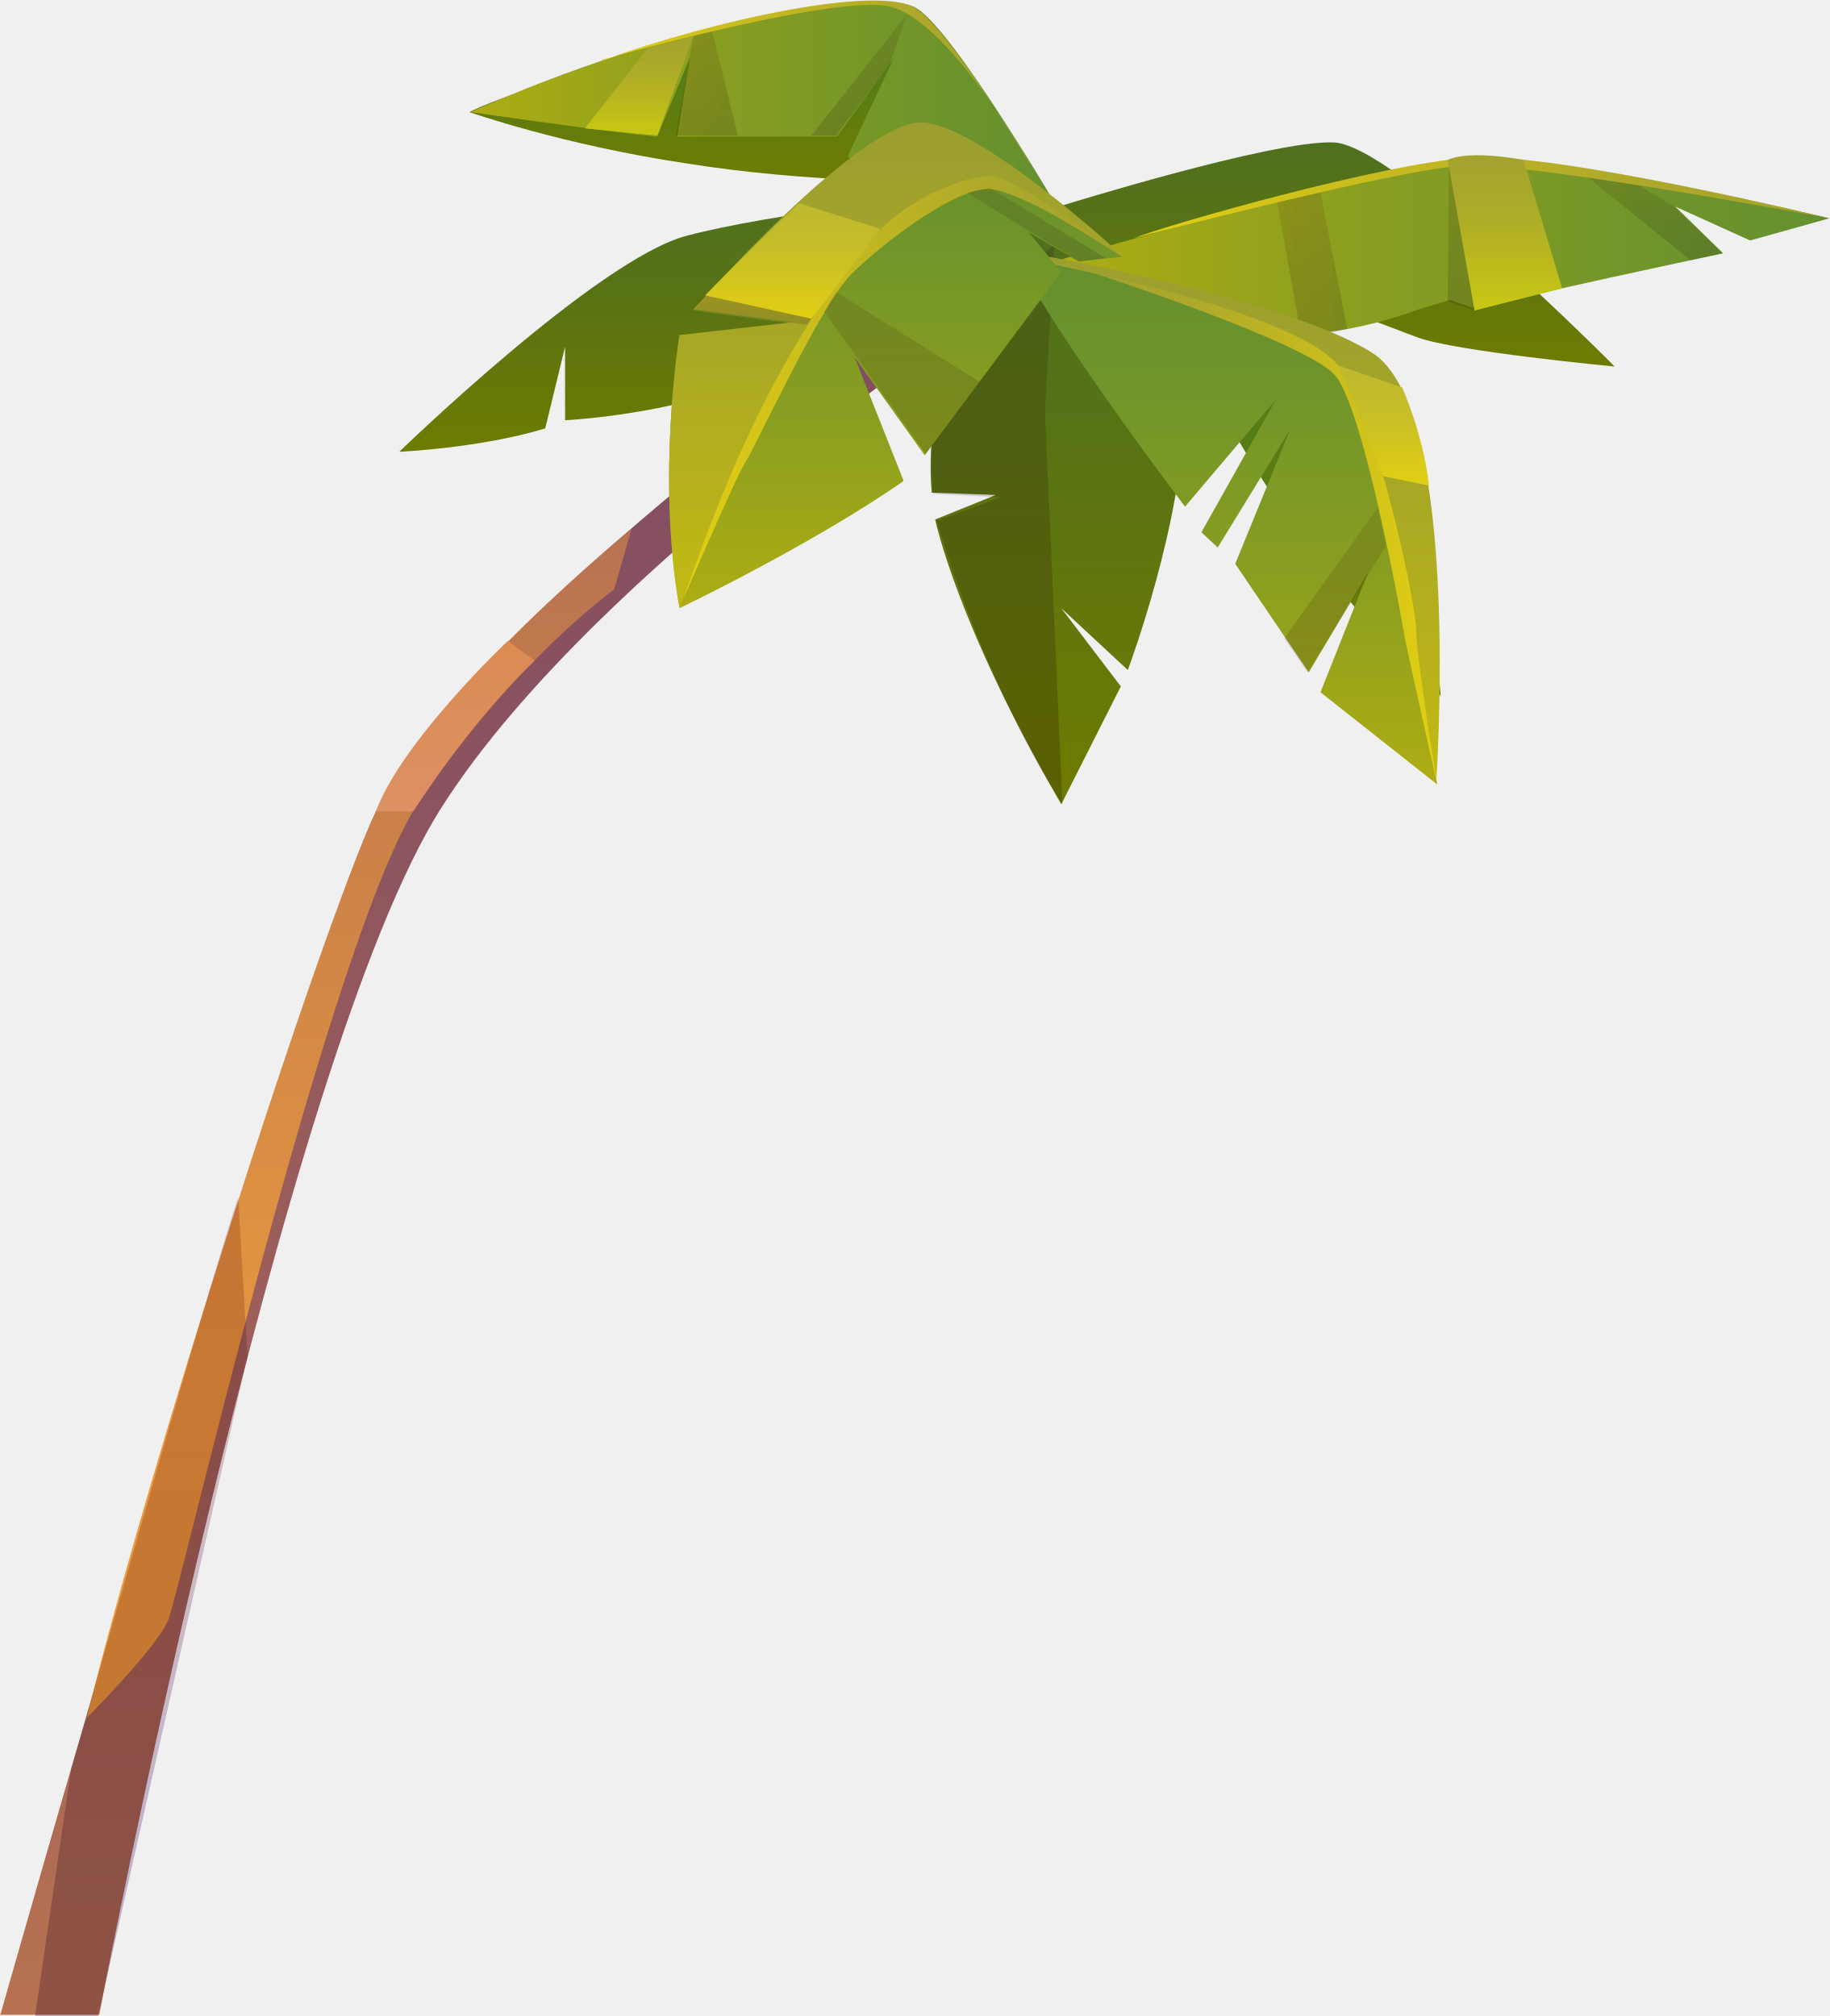
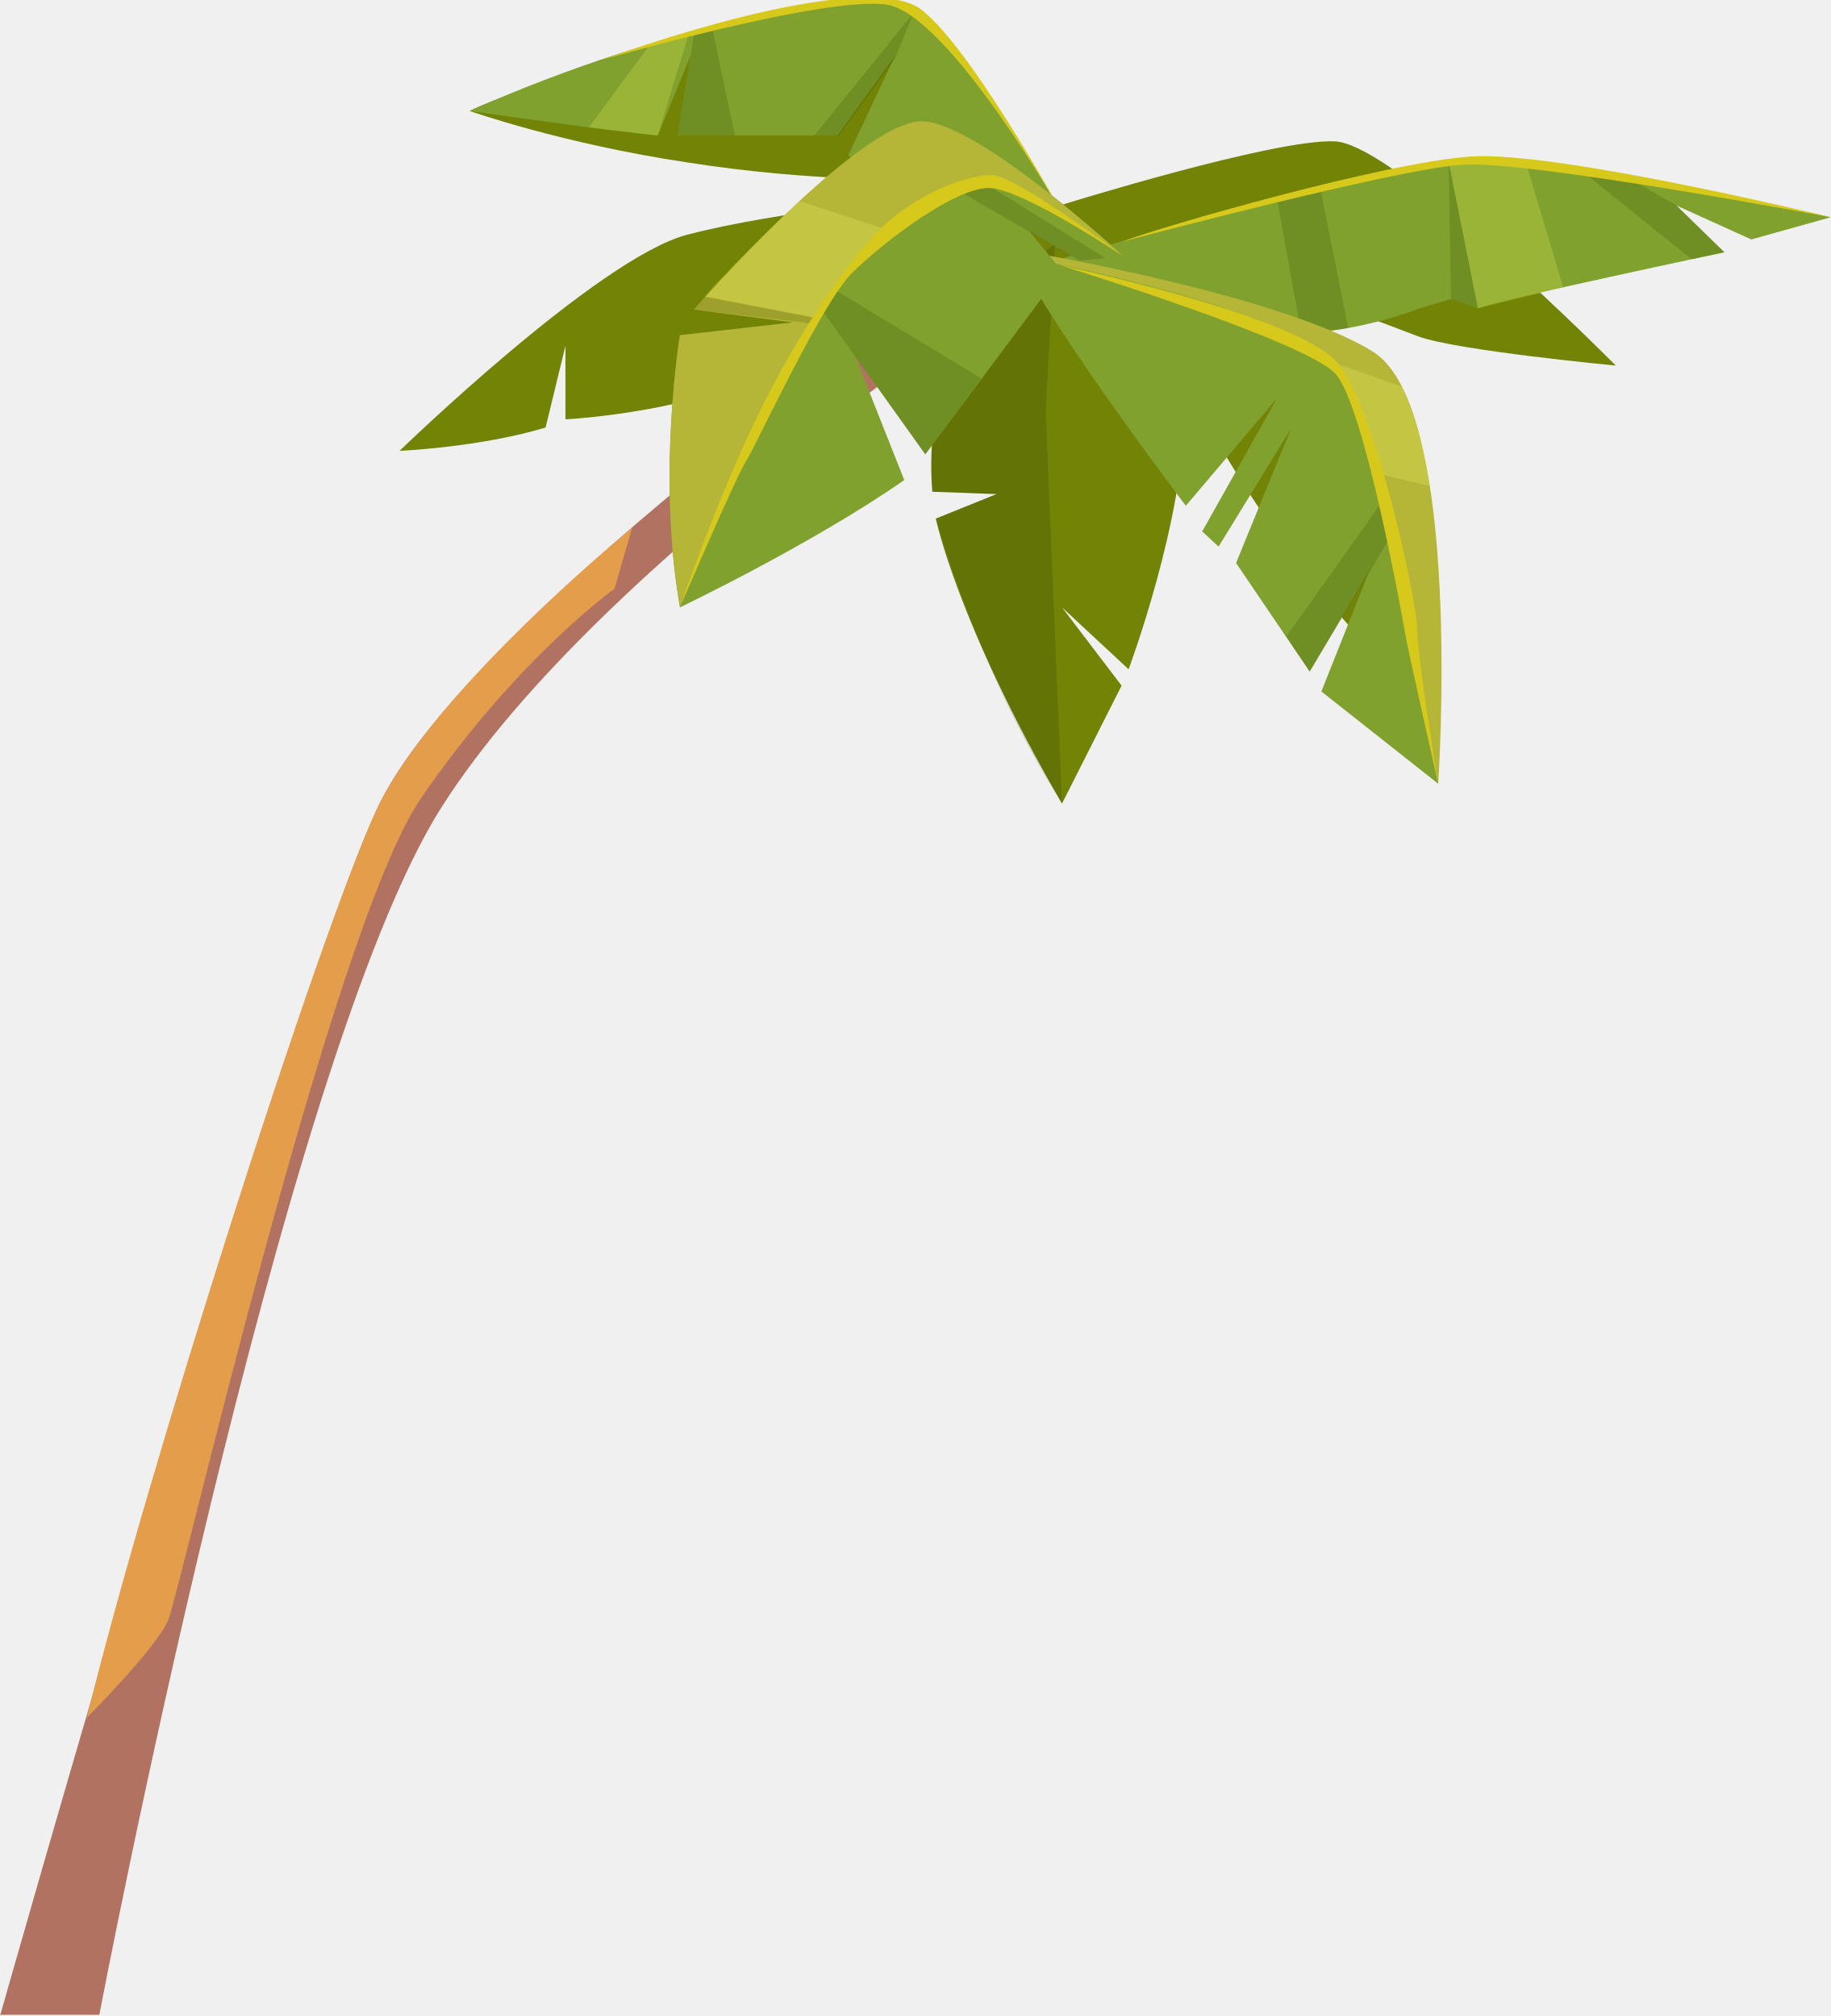
- <svg xmlns="http://www.w3.org/2000/svg" xmlns:xlink="http://www.w3.org/1999/xlink" version="1.1" viewBox="0 0 156.7 172.7">
+ <svg xmlns="http://www.w3.org/2000/svg" version="1.1" viewBox="0 0 156.7 172.6">
  <defs>
    <style>
-       .palm-shade-9 {
-         fill: url(#palm03-shade-gradient-10);
+       .cls-1 {
+         fill: #fff;
+         mix-blend-mode: overlay;
      }
-       .palm-shade-9, .palm-shade-10, .palm-shade-8, .palm-shade-4, .palm-shade-5, .palm-shade-3, .palm-shade-7, .palm-shade-6, .palm-shade {
-         opacity: .5;
+ 
+       .cls-1, .cls-2 {
+         opacity: .2;
      }
-       .palm-shade-9, .palm-shade-10, .palm-shade-8, .palm-shade-4, .palm-shade-5, .palm-shade-3, .palm-shade-7, .palm-shade-6, .palm-shade, .palm-shade-2, .palm-trunk-shade {
+ 
+       .cls-3, .cls-2 {
+         isolation: isolate;
+       }
+ 
+       .cls-4 {
+         fill: #e39d4b;
+       }
+ 
+       .cls-5 {
+         fill: #80a12d;
+       }
+ 
+       .cls-6 {
+         fill: #b17261;
+       }
+ 
+       .cls-7 {
+         fill: #738306;
+       }
+ 
+       .cls-2 {
+         fill: #586504;
        mix-blend-mode: multiply;
      }
-       .palm-shade-10 {
-         fill: url(#palm03-shade-gradient-11);
+ 
+       .cls-8 {
+         fill: #b5b638;
      }
-       .palm-leaf-3 {
-         fill: url(#palm03-leaf-gradient-3);
-       }
-       .palm-leaf-4 {
-         fill: url(#palm03-leaf-gradient-4);
-       }
-       .palm-leaf-2 {
-         fill: url(#palm03-leaf-gradient-2);
-       }
-       .palm-shade-8 {
-         fill: url(#palm03-shade-gradient-9);
-       }
-       .palm-shade-4 {
-         fill: url(#palm03-shade-gradient-5);
-       }
-       .palm-shade-5 {
-         fill: url(#palm03-shade-gradient-6);
-       }
-       .palm-shade-3 {
-         fill: url(#palm03-shade-gradient-4);
-       }
-       .palm-shade-7 {
-         fill: url(#palm03-shade-gradient-8);
-       }
-       .palm-shade-6 {
-         fill: url(#palm03-shade-gradient-7);
-       }
-       .palm-shade {
-         fill: url(#palm03-shade-gradient-2);
-       }
-       .palm-mid-left {
-         fill: url(#palm03-mid-left-gradient);
-       }
-       .palm-leaf-lighter {
-         fill: url(#palm03-leaf-lighter-gradient);
-       }
-       .palm-mid-right {
-         fill: url(#palm03-mid-right-gradient);
-       }
-       .palm-trunk-light {
-         fill: url(#palm03-trunk-light-gradient);
-       }
-       .palm-leaf-dark-3 {
-         fill: url(#palm03-leaf-dark-gradient-3);
-       }
-       .palm-leaf-dark {
-         fill: url(#palm03-leaf-dark-gradient);
-       }
-       .palm-trunk-light-up {
-         fill: url(#palm03-trunk-light-up-gradient);
-       }
-       .palm-leaf-light {
-         fill: url(#palm03-leaf-light-gradient );
-       }
-       .palm-mid-left-4 {
-         fill: url(#palm03-mid-left-gradient-4);
-       }
-       .palm-trunk-dark {
-         fill: url(#palm03-trunk-dark-gradient);
-       }
-       .palm-leaf {
-         fill: url(#palm03-leaf-gradient);
-       }
-       .palm-leaf-light-2 {
-         fill: url(#palm03-leaf-light-gradient-2);
-       }
-       .palm-leaf-dark-2 {
-         fill: url(#palm03-leaf-dark-gradient-2);
-       }
-       .palm-leaf-dark-5 {
-         fill: url(#palm03-leaf-dark-gradient-5);
-       }
-       .palm-mid-left-5 {
-         fill: url(#palm03-mid-left-gradient-5);
-       }
-       .palm-mid-left-3 {
-         fill: url(#palm03-mid-left-gradient-3);
-       }
-       .palm-mid-left-2 {
-         fill: url(#palm03-mid-left-gradient-2);
-       }
-       .palm-leaf-lighter-2 {
-         fill: url(#palm03-leaf-lighter-gradient-2);
-       }
-       .palm-leaf-dark-4 {
-         fill: url(#palm03-leaf-dark-gradient-4 );
-       }
-       .palm-shade-2 {
-         fill: url(#palm03-shade-gradient-3);
-         opacity: .7;
-       }
-       .palm-trunk-shade {
-         fill: url(#palm03-shade-gradient);
-         opacity: .9;
+ 
+       .cls-9 {
+         fill: #d7c91c;
      }
    </style>
-     <linearGradient id="palm03-leaf-dark-gradient" x1="90.6" y1="68.9" x2="90.6" y2="19.1" gradientUnits="userSpaceOnUse">
-       <stop offset="0" stop-color="#6f7b00" />
-       <stop offset=".6" stop-color="#597314" />
-       <stop offset="1" stop-color="#4f701e" />
-     </linearGradient>
-     <linearGradient id="palm03-leaf-dark-gradient-2" x1="114.6" y1="31.3" x2="114.6" y2="12.1" xlink:href="#palm03-leaf-dark-gradient" />
-     <linearGradient id="palm03-trunk-dark-gradient" x1="44.1" y1="172.7" x2="44.1" y2="21.2" gradientUnits="userSpaceOnUse">
-       <stop offset="0" stop-color="#b87251" />
-       <stop offset=".2" stop-color="#a76656" />
-       <stop offset=".7" stop-color="#8b535f" />
-       <stop offset="1" stop-color="#814c63" />
-     </linearGradient>
-     <linearGradient id="palm03-trunk-light-gradient" x1="30.7" y1="147.3" x2="30.7" y2="45.3" gradientUnits="userSpaceOnUse">
-       <stop offset="0" stop-color="#ef9f3b" />
-       <stop offset=".3" stop-color="#e4963f" />
-       <stop offset=".8" stop-color="#c87f4a" />
-       <stop offset="1" stop-color="#b87251" />
-     </linearGradient>
-     <linearGradient id="palm03-trunk-light-up-gradient" x1="38.9" y1="69.5" x2="38.9" y2="54.9" gradientUnits="userSpaceOnUse">
-       <stop offset="0" stop-color="#dd9063" />
-       <stop offset=".7" stop-color="#db8d58" />
-       <stop offset="1" stop-color="#db8b51" />
-     </linearGradient>
-     <linearGradient id="palm03-shade-gradient" x1="12.1" y1="172.7" x2="12.1" y2="102.6" gradientUnits="userSpaceOnUse">
-       <stop offset="0" stop-color="#c0b3d4" />
-       <stop offset=".5" stop-color="#d1becd" />
-       <stop offset="1" stop-color="#e3cac7" />
-     </linearGradient>
-     <linearGradient id="palm03-leaf-gradient" x1="90.3" y1="21.2" x2="156.7" y2="21.2" gradientUnits="userSpaceOnUse">
-       <stop offset="0" stop-color="#aead13" />
-       <stop offset=".4" stop-color="#899e20" />
-       <stop offset=".8" stop-color="#6d942b" />
-       <stop offset="1" stop-color="#63902f" />
-     </linearGradient>
-     <linearGradient id="palm03-shade-gradient-2" x1="112.4" y1="29.1" x2="112.4" y2="16.5" xlink:href="#palm03-shade-gradient" />
-     <linearGradient id="palm03-shade-gradient-3" x1="85.4" y1="68.9" x2="85.4" y2="21" xlink:href="#palm03-shade-gradient" />
-     <linearGradient id="palm03-leaf-dark-gradient-3" x1="112.1" y1="59.6" x2="112.1" y2="27.3" gradientUnits="userSpaceOnUse">
-       <stop offset="0" stop-color="#6f7b00" />
-       <stop offset=".6" stop-color="#597d14" />
-       <stop offset="1" stop-color="#4f7f1e" />
-     </linearGradient>
-     <linearGradient id="palm03-leaf-light-gradient" x1="105.2" y1="67.2" x2="105.2" y2="21.7" gradientUnits="userSpaceOnUse">
-       <stop offset="0" stop-color="#c2ba13" />
-       <stop offset=".6" stop-color="#a6a627" />
-       <stop offset="1" stop-color="#9c9f2f" />
-     </linearGradient>
-     <linearGradient id="palm03-leaf-dark-gradient-4" x1="59.8" y1="15.5" x2="59.8" y2="2.1" xlink:href="#palm03-leaf-dark-gradient-3" />
-     <linearGradient id="palm03-leaf-dark-gradient-5" x1="57" y1="38.7" x2="57" y2="16.9" xlink:href="#palm03-leaf-dark-gradient" />
-     <linearGradient id="palm03-leaf-gradient-2" x1="105" y1="67.2" x2="105" y2="22" xlink:href="#palm03-leaf-gradient" />
-     <linearGradient id="palm03-leaf-gradient-3" x1="40.2" y1="9.3" x2="91" y2="9.3" xlink:href="#palm03-leaf-gradient" />
-     <linearGradient id="palm03-leaf-gradient-4" x1="76.7" y1="52.1" x2="76.7" y2="10.6" xlink:href="#palm03-leaf-gradient" />
-     <linearGradient id="palm03-leaf-light-gradient-2" x1="76.7" y1="52.1" x2="76.7" y2="10.6" xlink:href="#palm03-leaf-light-gradient" />
-     <linearGradient id="palm03-mid-left-gradient" x1="58.5" y1="33.2" x2="95.8" y2="33.2" gradientUnits="userSpaceOnUse">
-       <stop offset="0" stop-color="#e2cf13" />
-       <stop offset=".3" stop-color="#cabd1d" />
-       <stop offset=".7" stop-color="#aea92a" />
-       <stop offset="1" stop-color="#a4a22f" />
-     </linearGradient>
-     <linearGradient id="palm03-mid-left-gradient-2" x1="97.1" y1="16.9" x2="156.7" y2="16.9" xlink:href="#palm03-mid-left-gradient" />
-     <linearGradient id="palm03-mid-right-gradient" x1="93.7" y1="45.3" x2="123" y2="45.3" gradientUnits="userSpaceOnUse">
-       <stop offset="0" stop-color="#a4a22f" />
-       <stop offset=".3" stop-color="#aea92a" />
-       <stop offset=".7" stop-color="#cabd1d" />
-       <stop offset="1" stop-color="#e2cf13" />
-     </linearGradient>
-     <linearGradient id="palm03-mid-left-gradient-3" x1="51.6" y1="7.3" x2="88.7" y2="7.3" xlink:href="#palm03-mid-left-gradient" />
-     <linearGradient id="palm03-shade-gradient-4" x1="77.2" y1="38.9" x2="77.2" y2="25" xlink:href="#palm03-shade-gradient" />
-     <linearGradient id="palm03-shade-gradient-5" x1="125.2" y1="26.6" x2="125.2" y2="14.3" xlink:href="#palm03-shade-gradient" />
-     <linearGradient id="palm03-shade-gradient-6" x1="141.8" y1="22.3" x2="141.8" y2="15.2" xlink:href="#palm03-shade-gradient" />
-     <linearGradient id="palm03-shade-gradient-7" x1="64.4" y1="27.8" x2="64.4" y2="25.3" xlink:href="#palm03-shade-gradient" />
-     <linearGradient id="palm03-shade-gradient-8" x1="88.8" y1="22.4" x2="88.8" y2="16.1" xlink:href="#palm03-shade-gradient" />
-     <linearGradient id="palm03-shade-gradient-9" x1="60.5" y1="11.6" x2="60.5" y2="2.7" xlink:href="#palm03-shade-gradient" />
-     <linearGradient id="palm03-shade-gradient-10" x1="73.6" y1="11.6" x2="73.6" y2="1.2" xlink:href="#palm03-shade-gradient" />
-     <linearGradient id="palm03-shade-gradient-11" x1="114.4" y1="57.6" x2="114.4" y2="43.5" xlink:href="#palm03-shade-gradient" />
-     <linearGradient id="palm03-leaf-lighter-gradient" x1="67.9" y1="27.3" x2="67.9" y2="17.5" gradientUnits="userSpaceOnUse">
-       <stop offset="0" stop-color="#e2cf13" />
-       <stop offset=".6" stop-color="#c7be27" />
-       <stop offset="1" stop-color="#bdb82f" />
-     </linearGradient>
-     <linearGradient id="palm03-leaf-lighter-gradient-2" x1="118.5" y1="41.6" x2="118.5" y2="31.3" xlink:href="#palm03-leaf-lighter-gradient" />
-     <linearGradient id="palm03-mid-left-gradient-4" x1="128.9" y1="26.6" x2="128.9" y2="13.3" gradientUnits="userSpaceOnUse">
-       <stop offset="0" stop-color="#c9c813" />
-       <stop offset=".6" stop-color="#aeac27" />
-       <stop offset="1" stop-color="#a4a22f" />
-     </linearGradient>
-     <linearGradient id="palm03-mid-left-gradient-5" x1="54.8" y1="11.6" x2="54.8" y2="3.1" xlink:href="#palm03-mid-left-gradient-4" />
  </defs>
-   <path class="palm-leaf-dark" d="M83.7,21.7s-4.7,11.1-3.9,20.5l5.5.2-5.2,2.1s1.8,8.9,10.8,24.4l5.1-10.1-5.1-6.7,5.7,5.3s4.8-12.8,4.8-22.3-1.2-13-1.2-13c0,0-12.4-6.4-16.5-.2Z" />
-   <path class="palm-leaf-dark-2" d="M91,17.6s18-5.6,23.2-5.4c5.2.1,24.1,19.2,24.1,19.2,0,0-13.7-1.3-16.9-2.5-3.2-1.2-12.4-4.7-12.4-4.7h-15l-3.1-6.6Z" />
-   <path class="palm-trunk-dark" d="M0,172.7s24.4-86.2,32.2-103.2c7.7-17,53.2-48.4,53.2-48.4l2.9,2.9s-36.8,23.6-50.5,45.2c-13.7,21.5-29.3,103.4-29.3,103.4H0Z" />
-   <path class="palm-trunk-light" d="M7.3,147.3s6.1-6.1,7.1-8.5c1-2.4,14-59.2,21.6-70.3,8.2-12,16.6-18,16.6-18l1.5-5.2s-17,13.8-21.9,24.2c-4.9,10.5-19.9,57.5-24.8,77.8Z" />
-   <path class="palm-trunk-light-up" d="M32.2,69.5h3.2s5.1-8,10.4-12.9l-2.3-1.7s-9.1,8.6-11.3,14.6Z" />
-   <path class="palm-trunk-shade" d="M20.4,102.6l.8,13.6-12.8,56.5H3l3.1-21.2s12.8-44.9,14.3-48.9Z" />
-   <path class="palm-leaf" d="M90.3,22.4s27.7-8.1,34.8-8.8c7-.6,31.6,5.1,31.6,5.1l-6.8,1.9-6.4-2.9,4.1,4s-19,4-21.1,4.8l-2.3-.8-2.7.8s-5.9,2.4-12.4,2.2-18.7-6.4-18.7-6.4Z" />
-   <polygon class="palm-shade" points="115.4 28.2 113.1 16.5 109.4 17.3 111.5 29.1 115.4 28.2" />
-   <path class="palm-shade-2" d="M80.2,44.5s3.7,13.3,10.8,24.4l-1.5-33.6.8-14.3-8.5,6.3-1.7,7.1s-.5,4.9-.2,7.9l5.8.3-5.4,2Z" />
-   <path class="palm-leaf-dark-3" d="M100.6,27.3s8.9,20.2,22.8,32.3l-1.8-19.8-5.6-9.6-15.4-2.9Z" />
-   <path class="palm-leaf-light" d="M88.2,21.7s21.6,3.7,29.3,8.5c7.8,4.8,5.5,37,5.5,37l-9.8-32.8-25.7-11.2-.6-1.2,1.3-.2Z" />
-   <path class="palm-leaf-dark-4" d="M40.2,9.6s7.9,2.8,18.6,4.4c10.7,1.7,20.2,1.5,20.2,1.5l.2-7.9-5.2-5.5s-24.7,3-33.8,7.5Z" />
-   <path class="palm-leaf-dark-5" d="M79.7,16.9s-13.3,1.3-20.9,3.3c-7.6,2-24.6,18.5-24.6,18.5,0,0,6.9-.3,12.5-2l1.7-7v6.3s12.5-.6,19.6-5.3c7.1-4.7,8.7-11.4,8.7-11.4l3-2.5Z" />
-   <path class="palm-leaf-2" d="M87,22s23.8,4.4,27.5,9.6c3.6,5.2,8.6,35.6,8.6,35.6l-10-7.9,4.1-10.3-5.1,8.6-6.3-9.3,4.7-11.5-6.2,10.1-1.4-1.3,6.4-11.4-7.8,9.2s-11.1-14.6-14.4-21.3Z" />
-   <path class="palm-leaf-3" d="M91,18.5S81.8,2.7,78.5.7c-3.3-2-21.2,1.3-38.2,8.9,0,0,12.4,1.8,16,2.1l2.8-6.8-1.1,6.8h13.7l4.9-6.8-4,8.5,2.3,1.7,5.7-3.9-4.3,4.4s5.7,2.9,14.7,2.9Z" />
-   <path class="palm-leaf-4" d="M92.4,22.4l-4.3-2.5,2.8,3.4-11.7,15.7-6-8.4,4.2,10.6c-7.9,5.5-19.2,10.9-19.2,10.9-2-11.3,0-23.3,0-23.3l9.7-1.1-8.5-1.1s14.6-16.6,19.8-16c5,.5,16.3,10.8,16.9,11.4,0,0,0,0,0,0l-3.7.4Z" />
-   <path class="palm-leaf-light-2" d="M96.1,22c-.6-.4-10.1-6.5-12-6.5-1.9,0-5.9,1.3-11.8,8.6-6,7.3-14.1,27.9-14.1,27.9-2-11.3,0-23.3,0-23.3l9.7-1.1-8.5-1.1s14.6-16.6,19.8-16c5,.5,16.3,10.8,16.9,11.4Z" />
-   <path class="palm-mid-left" d="M58.5,51.4s3-9,6.5-16c3.4-7,7.9-13.5,11-16.3,3.1-2.7,7.1-4.1,9-4,2,.1,10.9,6.7,10.9,6.7,0,0-8.2-5.4-11.1-5.6s-9.3,4.7-11.9,7.3c-2.6,2.6-8.1,14.6-9,16-.9,1.4-5.4,11.9-5.4,11.9Z" />
-   <path class="palm-mid-left-2" d="M97.1,20.4s22.6-5.9,28.1-6.2c5.5-.4,31.5,4.5,31.5,4.5,0,0-23.4-5.7-30.8-5.2-7.4.5-25.4,5.6-28.8,6.9Z" />
-   <path class="palm-mid-right" d="M93.7,23.4s18.1,5.9,20.6,8.7c2.5,2.7,5.8,21.2,6,22.4.2,1.2,2.8,12.7,2.8,12.7,0,0-1.8-10.9-1.8-13.2s-3.4-18.4-6.7-22.7c-3.3-4.2-20.9-7.9-20.9-7.9Z" />
-   <path class="palm-mid-left-3" d="M51.6,5.1S70.7-.3,75.9.5c5.3.8,12.7,14.2,12.7,14.2,0,0-7.1-12-10.2-14-3.1-2-16.9.9-26.9,4.5Z" />
-   <polygon class="palm-shade-3" points="79.3 38.9 70.6 26.7 71.6 25 83.9 32.7 79.3 38.9" />
-   <polygon class="palm-shade-4" points="126.4 26.6 124.1 14.3 124 25.8 126.4 26.6" />
-   <polygon class="palm-shade-5" points="136 15.2 144.8 22.3 147.5 21.7 143.4 17.7 140.4 15.9 136 15.2" />
-   <polygon class="palm-shade-6" points="59.4 26.6 69.1 27.8 69.5 27.3 60.4 25.3 59.4 26.6" />
-   <polygon class="palm-shade-7" points="92.4 22.4 82.8 16.5 84.8 16.1 94.7 22.1 92.4 22.4" />
-   <polygon class="palm-shade-8" points="57.9 11.6 59.4 3.1 61 2.7 63.2 11.6 57.9 11.6" />
-   <polygon class="palm-shade-9" points="69.5 11.6 77.7 1.2 76.2 5.5 71.6 11.6 69.5 11.6" />
-   <polygon class="palm-shade-10" points="112 57.6 110 54.7 118 43.5 118.7 46.8 112 57.6" />
-   <path class="palm-leaf-lighter" d="M60.4,25.3l9.1,2,5.9-7.7-7-2.2s-6.5,6.3-7.9,7.8Z" />
-   <path class="palm-leaf-lighter-2" d="M114.6,31.3l5.5,1.9s1.8,4,2.3,8.4l-3.9-.8s-2.1-5.5-3.9-9.5Z" />
-   <path class="palm-mid-left-4" d="M124,13.7l2.3,12.9,7.5-1.9-3.3-11s-4.6-.9-6.5,0Z" />
-   <polygon class="palm-mid-left-5" points="59.4 3.1 56.3 11.6 50.1 11 55.5 4.1 59.4 3.1" />
+   <g class="cls-3">
+     <g id="Calque_1">
+       <g id="leaf1">
+         <path id="dark" class="cls-7" d="M79.8,42.1l5.5.2-5.2,2.1s1.8,8.9,10.8,24.4l5.1-10.1-5.1-6.7,5.7,5.3s4.8-12.8,4.8-22.3-1.2-13-1.2-13c0,0-12.4-6.4-16.5-.2,0,0-4.7,10.9-3.9,20.3Z" />
+         <path id="shadow" class="cls-2" d="M90.9,68.8l-1.4-33.6.8-14.3-8.5,6.2-1.7,7.2s-.6,4.8-.3,7.8l5.5.2-5.2,2.1s3.7,13.3,10.8,24.4Z" />
+       </g>
+       <path id="leaf2" class="cls-7" d="M91,17.5s18-5.6,23.2-5.4c5.2.1,24.1,19.2,24.1,19.2,0,0-13.7-1.3-16.9-2.5-3.2-1.2-12.4-4.7-12.4-4.7h-15l-3.1-6.6h0Z" />
+       <path id="leaf3" class="cls-7" d="M79.7,16.8s-13.3,1.3-20.9,3.3-24.6,18.5-24.6,18.5c0,0,6.9-.3,12.5-2l1.7-7v6.3s12.5-.6,19.6-5.3c7.1-4.7,8.7-11.4,8.7-11.4l3-2.5h0Z" />
+       <g id="trunk">
+         <path id="dark-2" data-name="dark" class="cls-6" d="M0,172.6s24.4-86.2,32.2-103.2c7.7-17,53.2-48.4,53.2-48.4l2.9,2.9s-36.8,23.6-50.5,45.2c-13.7,21.5-29.3,103.4-29.3,103.4H0Z" />
+         <path id="light" class="cls-4" d="M7.3,147.2s6.1-6.1,7.1-8.5,14-59.2,21.6-70.3c8.2-12,16.6-18,16.6-18l1.5-5.2s-17,13.8-21.9,24.2c-4.9,10.5-19.9,57.5-24.8,77.8h0Z" />
+       </g>
+       <g id="leaf4">
+         <path id="mid" class="cls-5" d="M90.3,22.3s27.7-8.1,34.8-8.8c7-.6,31.6,5.1,31.6,5.1l-6.8,1.9-6.4-2.9,4.1,4s-19,4-21.1,4.8l-2.3-.8-2.7.8s-5.9,2.4-12.4,2.2-18.7-6.4-18.7-6.4h-.1Z" />
+         <path id="shadow-2" data-name="shadow" class="cls-2" d="M115.4,28.1l-2.4-12-3.7.9,2.1,11.6,4-.5ZM126.5,26.4l-2.5-12.5.2,11.7,2.3.8ZM135.6,14.8l9.2,7.4,2.8-.6-4.1-4-3.5-2-4.4-.7Z" />
+         <path id="lighter" class="cls-1" d="M124,13.9l2.5,12.5,7.3-1.8-3.2-10.7s-4.2-.5-6.5,0Z" />
+         <path id="top" class="cls-9" d="M96,20.7s23.7-6.3,29.2-6.6c5.5-.4,31.5,4.5,31.5,4.5,0,0-23.4-5.7-30.8-5.2-7.4.5-26.5,6-29.9,7.3Z" />
+       </g>
+       <g id="leaf5">
+         <path id="dark-3" data-name="dark" class="cls-7" d="M40.2,9.5s7.9,2.8,18.6,4.4c10.7,1.7,20.2,1.5,20.2,1.5l3.6-8-8.6-5.4s-24.7,3-33.8,7.5Z" />
+         <path id="mid-2" data-name="mid" class="cls-5" d="M91,18.4S81.8,2.6,78.5.6c-3.3-2-21.3,1.3-38.3,8.9,0,0,12.5,1.8,16.1,2.1l2.8-6.8-1.1,6.8h13.7l4.9-6.8-4,8.5,2.3,1.7,5.7-3.9-4.3,4.4s5.7,2.9,14.7,2.9Z" />
+         <path id="shadow-3" data-name="shadow" class="cls-2" d="M58,11.6l1.4-8.6,1.6-.4,1.9,9h-4.9ZM69.7,11.6l8.5-10.5-1.6,3.9-4.8,6.6h-2Z" />
+         <polygon id="lighter-2" data-name="lighter" class="cls-1" points="58.9 3.1 56.3 11.6 50.4 10.9 55.5 4 58.9 3.1" />
+         <path id="top-2" data-name="top" class="cls-9" d="M75.9.4c5.3.8,15.1,18,15.1,18,0,0-8.5-15.4-12.5-17.8s-16.9.9-26.9,4.5c0,0,19.1-5.5,24.3-4.7Z" />
+       </g>
+       <g id="leaf6">
+         <path id="dark-4" data-name="dark" class="cls-7" d="M98.6,27.2s8.9,20.2,22.8,32.3l-1.8-19.8-5.6-9.6s-15.4-2.9-15.4-2.9Z" />
+         <path id="light-2" data-name="light" class="cls-8" d="M88.2,21.6s21.6,3.7,29.3,8.5c7.8,4.8,5.6,37,5.6,37l-9.9-32.8-25.5-11.1-.6-1.2,1.1-.3h0Z" />
+         <path id="mid-3" data-name="mid" class="cls-5" d="M87,21.9s23.8,4.4,27.5,9.6c3.6,5.2,8.6,35.6,8.6,35.6l-10-7.9,4.1-10.3-5.1,8.6-6.3-9.3,4.7-11.5-6.2,10.1-1.4-1.3,6.4-11.4-7.8,9.2s-11.1-14.6-14.4-21.3h0Z" />
+         <polygon id="shadow-4" data-name="shadow" class="cls-2" points="112.1 57.5 110.1 54.5 118.2 43.1 119.3 45.5 112.1 57.5" />
+         <path id="lighter-3" data-name="lighter" class="cls-1" d="M114.6,31.2l5.4,1.9s1.9,4.1,2.4,8.5l-4.3-1s-1.7-5.4-3.5-9.4Z" />
+         <path id="top-3" data-name="top" class="cls-9" d="M90.7,22.7s21.1,6.5,23.6,9.3c2.5,2.7,5.8,21.2,6,22.4s2.8,12.7,2.8,12.7c0,0-1.8-10.9-1.8-13.2s-3.4-18.4-6.7-22.7c-3.3-4.2-23.9-8.5-23.9-8.5Z" />
+       </g>
+       <g id="leaf7">
+         <path id="mid-4" data-name="mid" class="cls-5" d="M92.4,22.3l-4.3-2.5,2.8,3.4-11.7,15.7-6-8.4,4.2,10.6c-7.9,5.5-19.2,10.9-19.2,10.9-2-11.3,0-23.3,0-23.3l9.7-1.1-8.5-1.1s14.6-16.6,19.8-16c5,.5,16.3,10.8,16.9,11.4h0l-3.7.4Z" />
+         <path id="light-3" data-name="light" class="cls-8" d="M96.1,21.9c-.6-.4-10.1-6.5-12-6.5s-5.9,1.3-11.8,8.6c-6,7.3-14.1,27.9-14.1,27.9-2-11.3,0-23.2,0-23.2l9.7-1.1-8.5-1.1s14.6-16.7,19.8-16.1c5,.5,16.9,11.5,16.9,11.5Z" />
+         <path id="shadow-5" data-name="shadow" class="cls-2" d="M79.2,38.9l-8.8-12.3,1.2-1.7,12.4,7.5-4.8,6.5ZM59.4,26.5l10.1,1.2.3-.5-9.4-1.8-1,1.1ZM92.4,22.3l-10.6-6.1,3-.2,9.8,6.1-2.2.2Z" />
+         <path id="lighter-4" data-name="lighter" class="cls-1" d="M69.8,27.3l5.6-7.8-7-2.3s-5.8,5.5-8.1,8.2l9.4,1.8Z" />
+         <path id="top-4" data-name="top" class="cls-9" d="M58.2,52s3.3-9.7,6.8-16.7c3.4-7,7.9-13.5,11-16.3,3.1-2.7,7.1-4.1,9-4,2,.1,11.1,6.9,11.1,6.9,0,0-8.4-5.6-11.3-5.8s-9.3,4.7-11.9,7.3c-2.6,2.6-8.1,14.6-9,16-.9,1.4-5.7,12.6-5.7,12.6Z" />
+       </g>
+     </g>
+   </g>
</svg>
